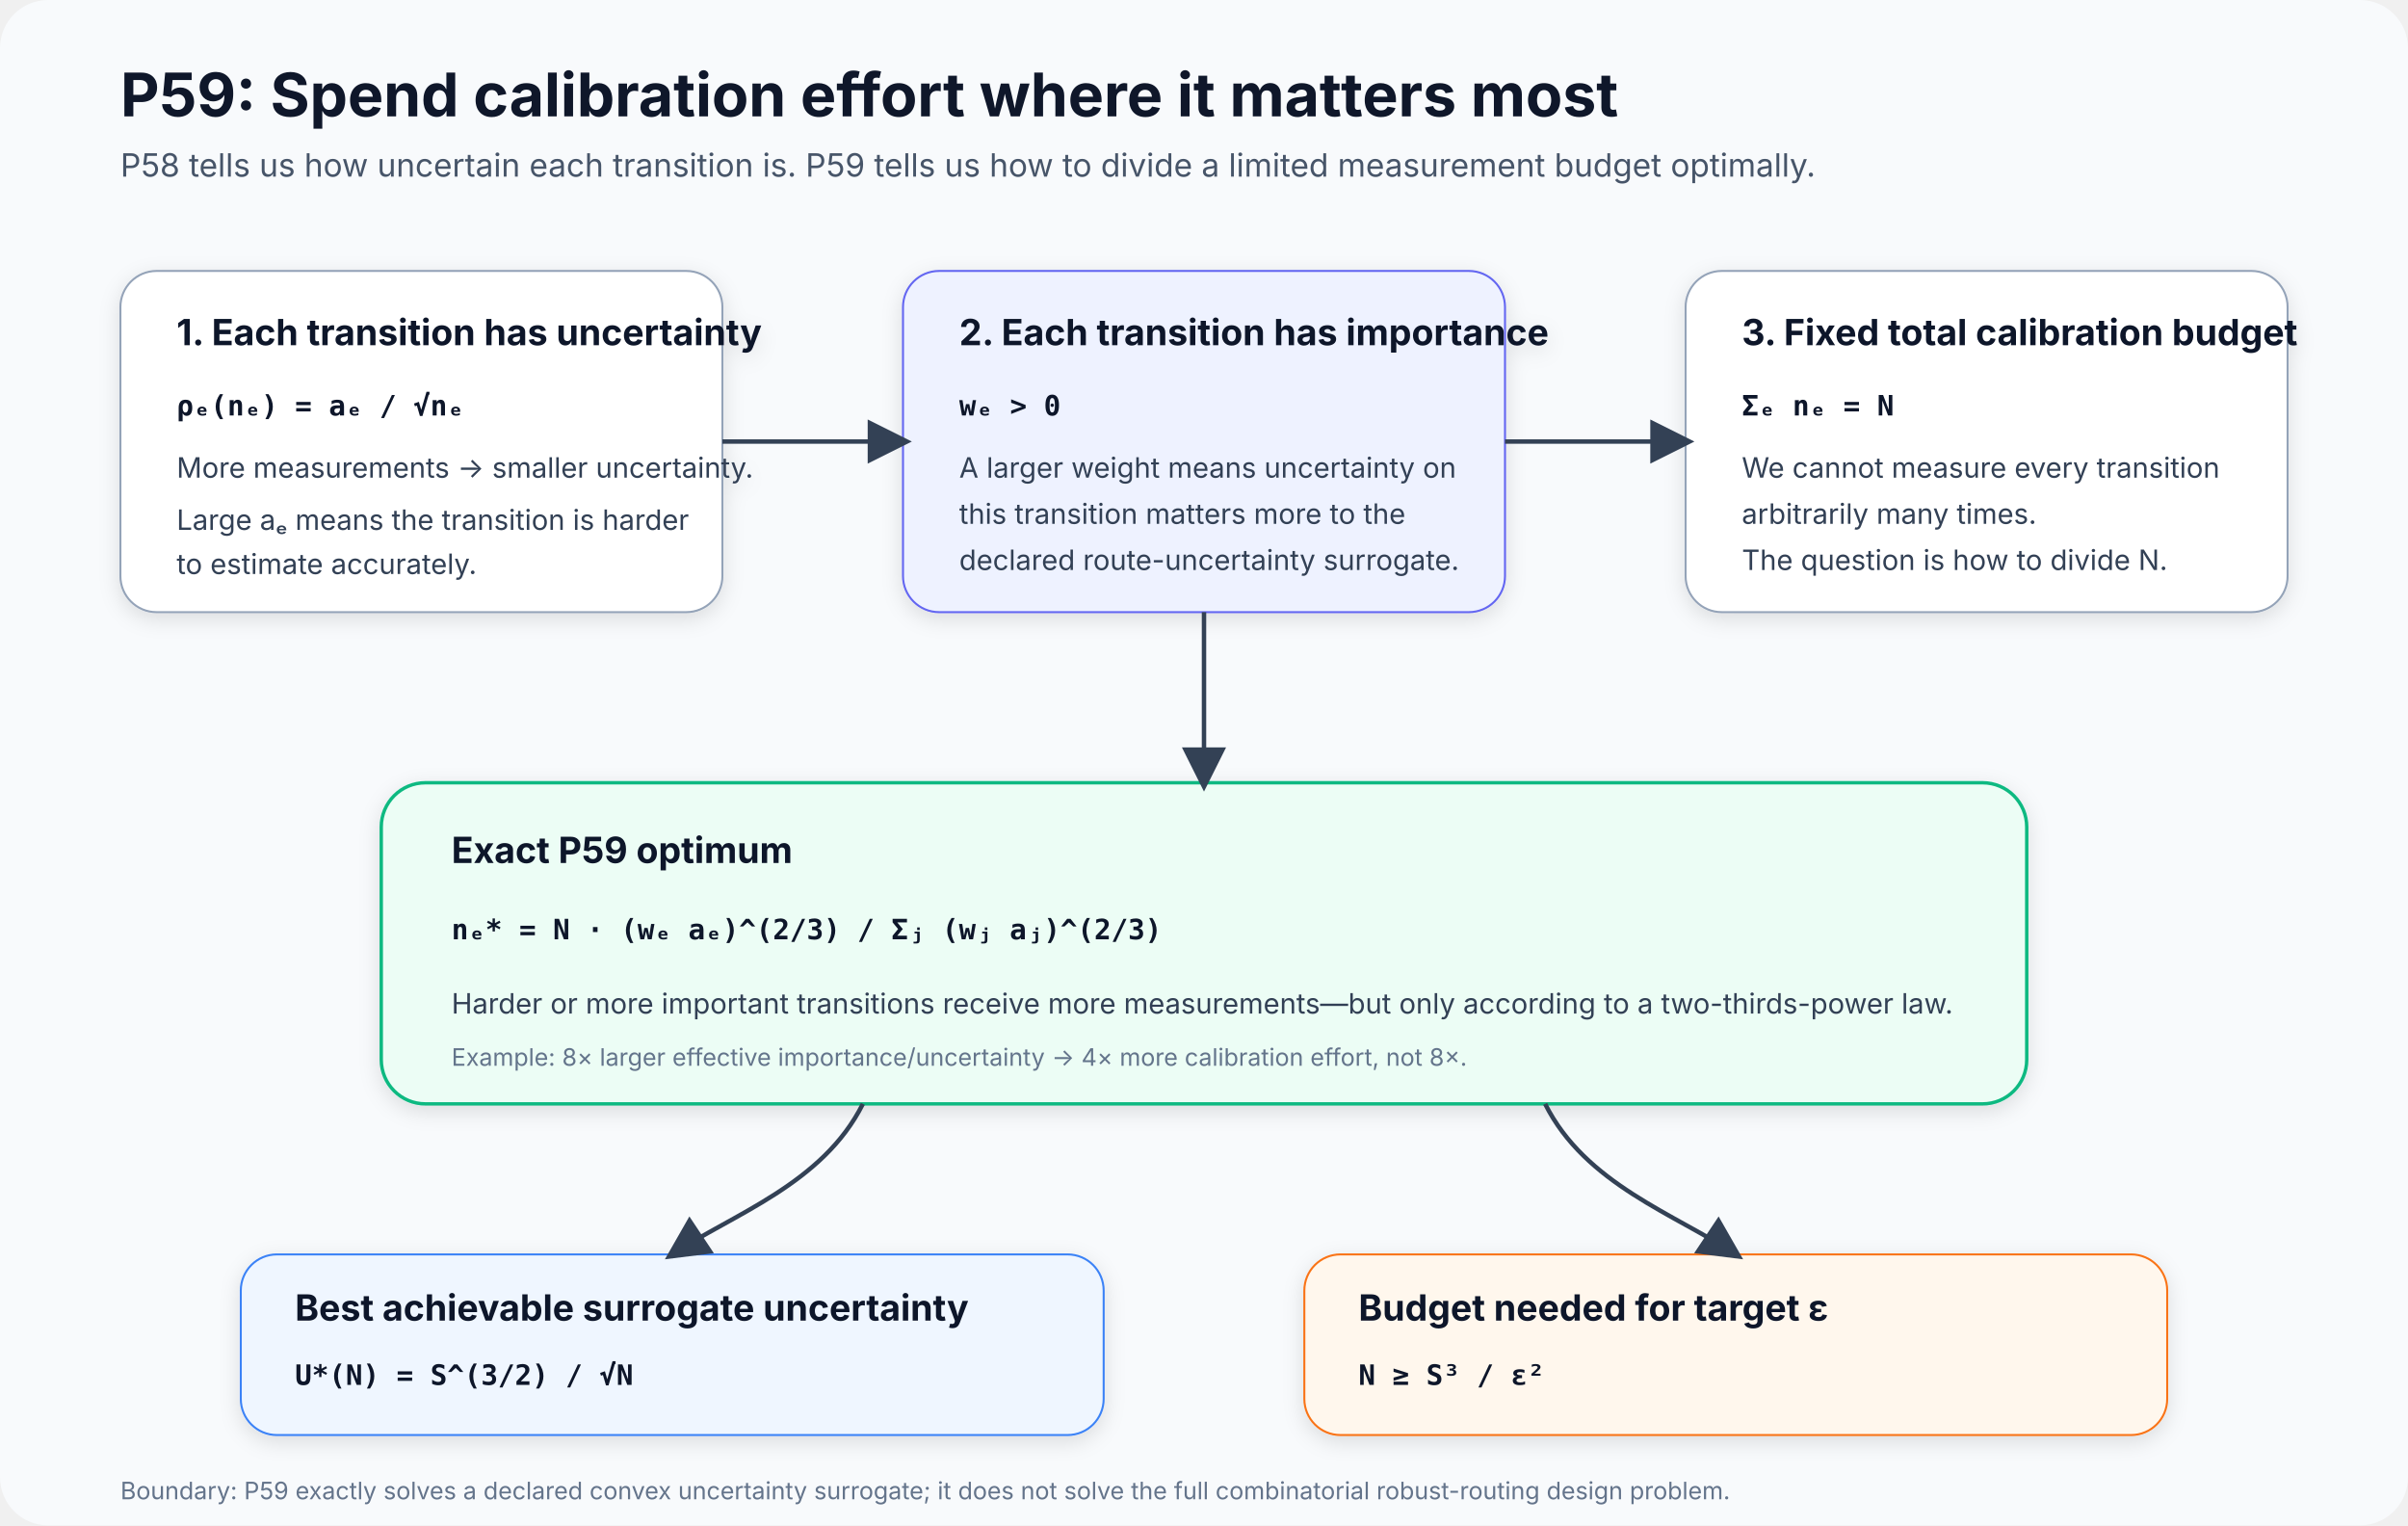
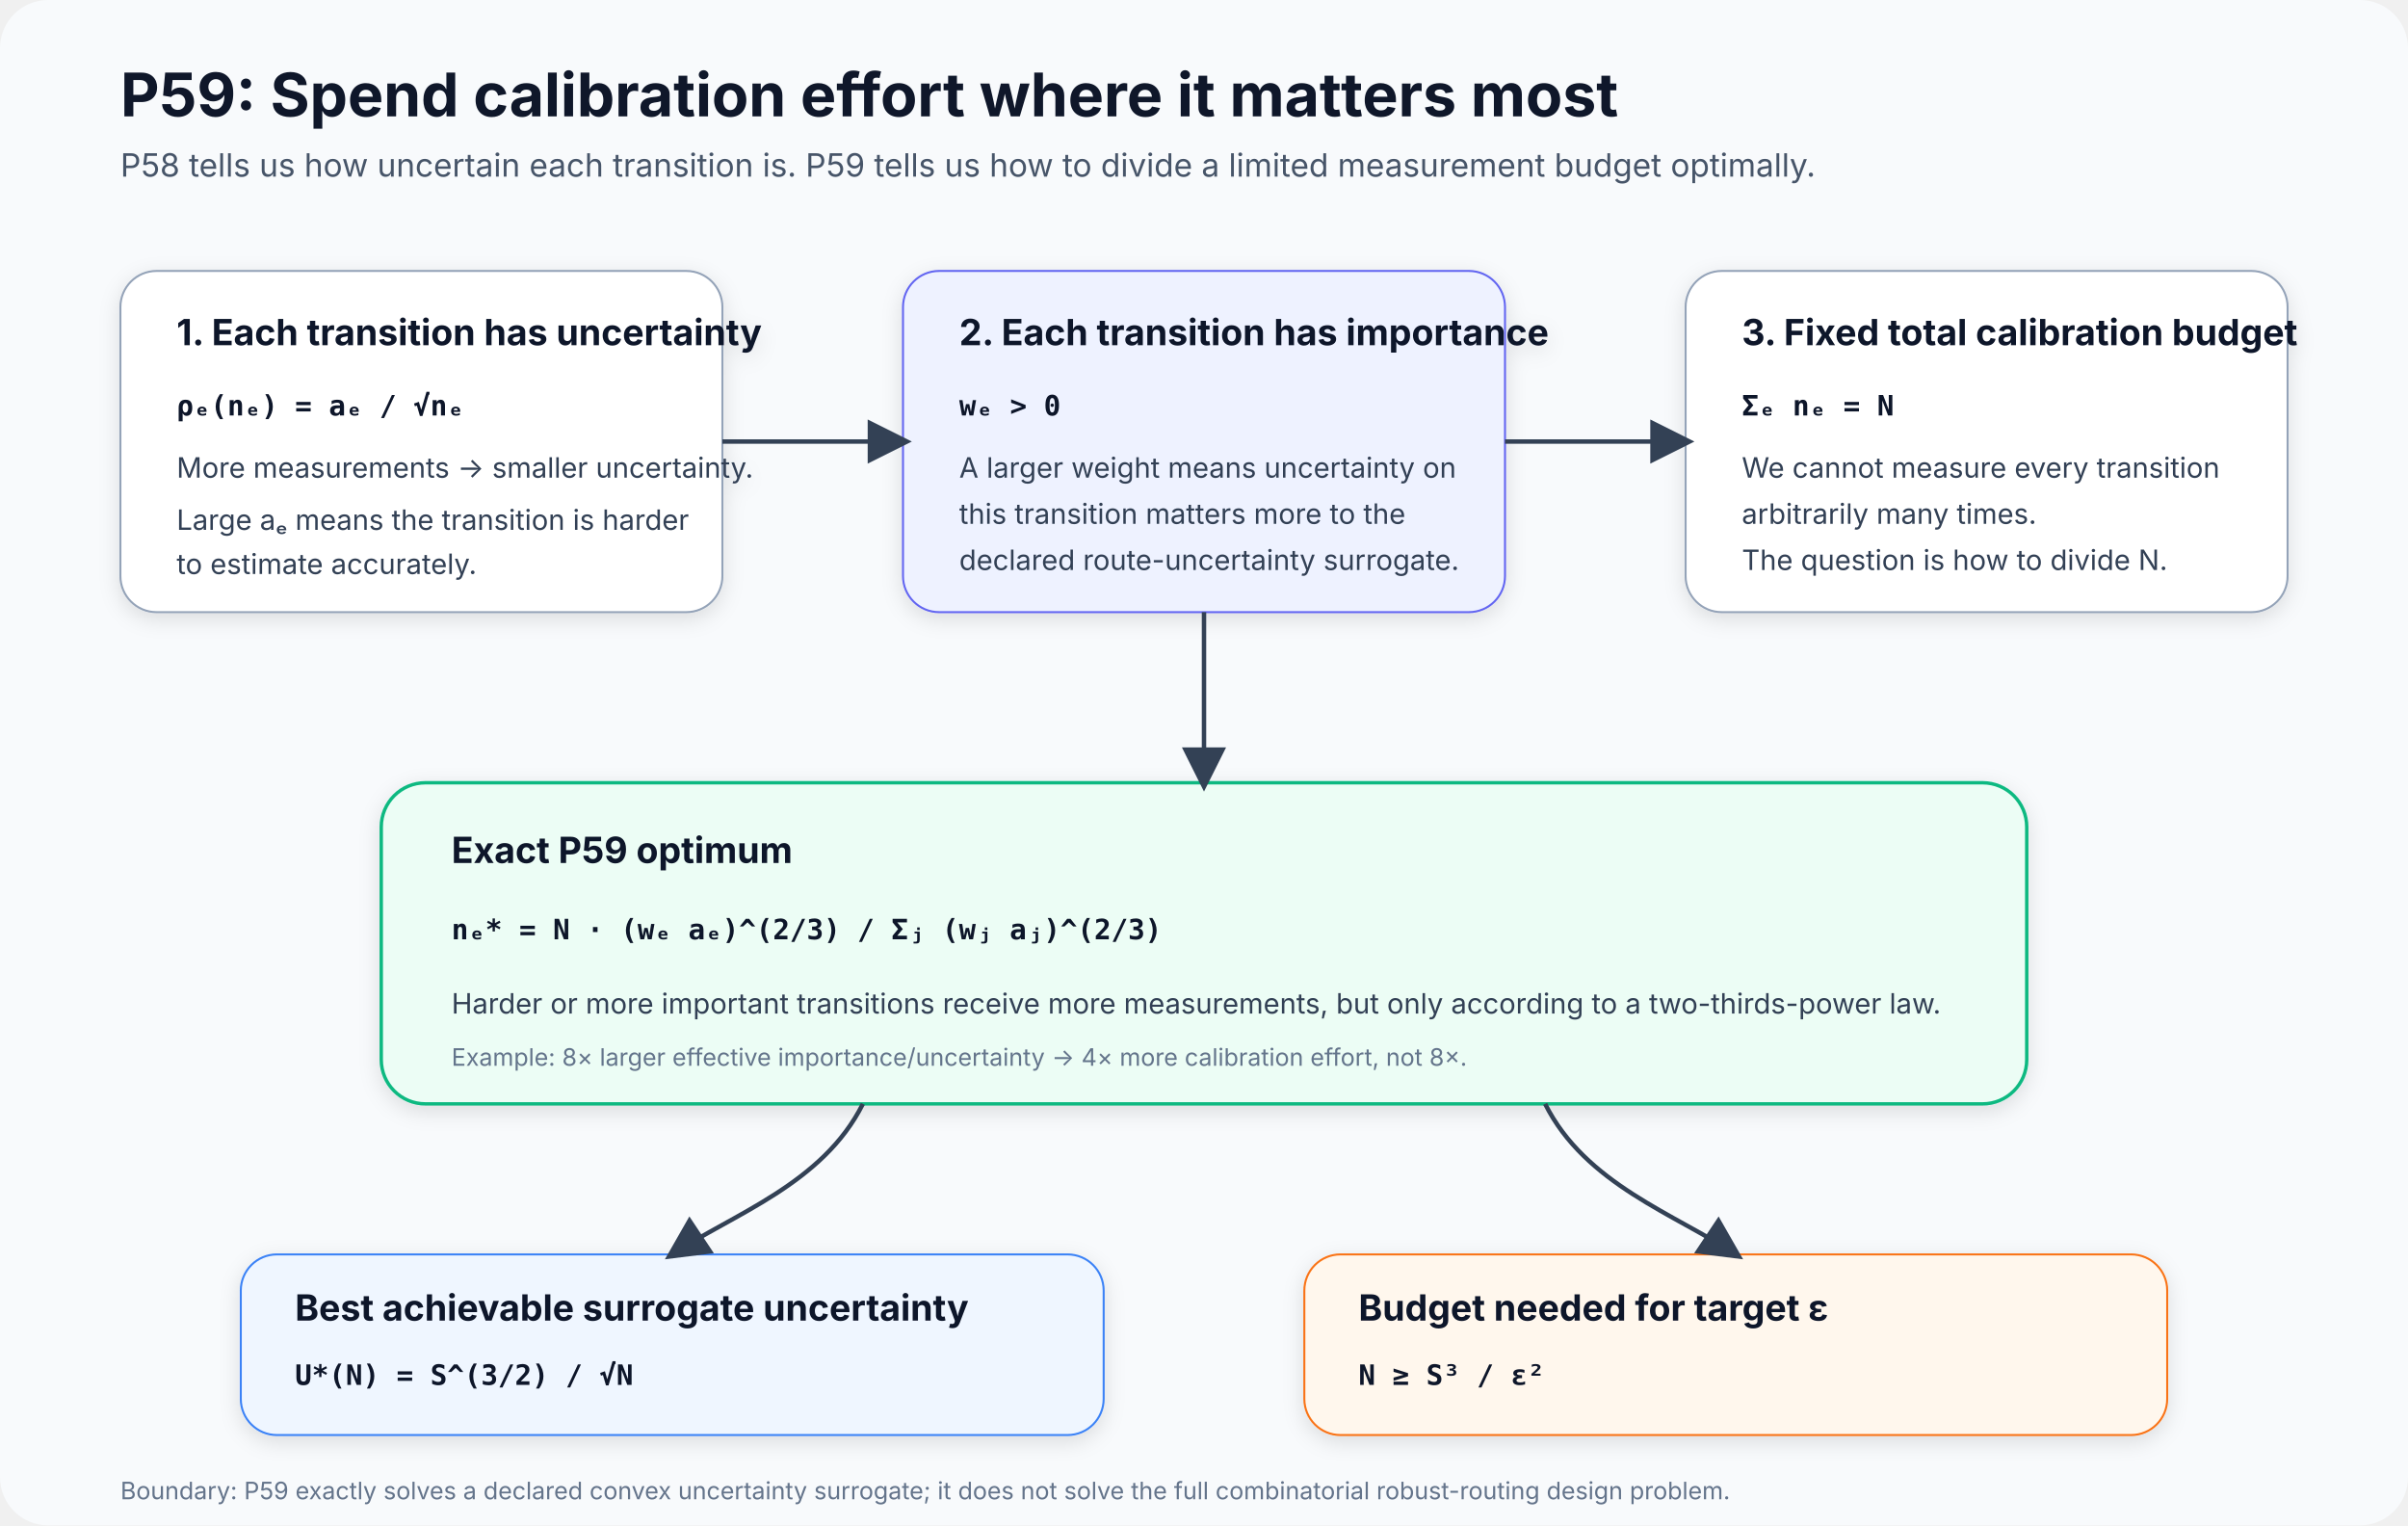
<svg xmlns="http://www.w3.org/2000/svg" width="1200" height="760" viewBox="0 0 1200 760" role="img" aria-labelledby="title desc">
  <defs>
    <marker id="arrow" markerWidth="10" markerHeight="10" refX="8" refY="5" orient="auto">
      <path d="M0 0 L10 5 L0 10 z" fill="#334155" />
    </marker>
    <filter id="shadow" x="-20%" y="-20%" width="140%" height="140%">
      <feDropShadow dx="0" dy="3" stdDeviation="5" flood-opacity="0.12" />
    </filter>
    <style>
      .h1{font:700 30px system-ui,-apple-system,"Segoe UI",sans-serif;fill:#0f172a}
      .sub{font:400 16px system-ui,-apple-system,"Segoe UI",sans-serif;fill:#475569}
      .bt{font:700 18px system-ui,-apple-system,"Segoe UI",sans-serif;fill:#0f172a}
      .tx{font:400 14px system-ui,-apple-system,"Segoe UI",sans-serif;fill:#334155}
      .math{font:600 14px ui-monospace,SFMono-Regular,Menlo,Consolas,monospace;fill:#0f172a}
      .small{font:400 12px system-ui,-apple-system,"Segoe UI",sans-serif;fill:#64748b}
      .arrow{fill:none;stroke:#334155;stroke-width:2.2;marker-end:url(#arrow)}
    </style>
  </defs>
  <rect width="1200" height="760" rx="24" fill="#f8fafc" />
  <text x="60" y="58" class="h1">P59: Spend calibration effort where it matters most</text>
  <text x="60" y="88" class="sub">P58 tells us how uncertain each transition is. P59 tells us how to divide a limited measurement budget optimally.</text>
  <g filter="url(#shadow)">
    <rect x="60" y="135" width="300" height="170" rx="18" fill="#ffffff" stroke="#94a3b8" />
    <text x="88" y="172" class="bt">1. Each transition has uncertainty</text>
    <text x="88" y="207" class="math">ρₑ(nₑ) = aₑ / √nₑ</text>
    <text x="88" y="238" class="tx">More measurements → smaller uncertainty.</text>
    <text x="88" y="264" class="tx">Large aₑ means the transition is harder</text>
    <text x="88" y="286" class="tx">to estimate accurately.</text>
  </g>
  <g filter="url(#shadow)">
    <rect x="450" y="135" width="300" height="170" rx="18" fill="#eef2ff" stroke="#6366f1" />
    <text x="478" y="172" class="bt">2. Each transition has importance</text>
    <text x="478" y="207" class="math">wₑ &gt; 0</text>
    <text x="478" y="238" class="tx">A larger weight means uncertainty on</text>
    <text x="478" y="261" class="tx">this transition matters more to the</text>
    <text x="478" y="284" class="tx">declared route-uncertainty surrogate.</text>
  </g>
  <g filter="url(#shadow)">
    <rect x="840" y="135" width="300" height="170" rx="18" fill="#ffffff" stroke="#94a3b8" />
    <text x="868" y="172" class="bt">3. Fixed total calibration budget</text>
    <text x="868" y="207" class="math">Σₑ nₑ = N</text>
    <text x="868" y="238" class="tx">We cannot measure every transition</text>
    <text x="868" y="261" class="tx">arbitrarily many times.</text>
    <text x="868" y="284" class="tx">The question is how to divide N.</text>
  </g>
  <path d="M360 220 L450 220" class="arrow" />
  <path d="M750 220 L840 220" class="arrow" />
  <g filter="url(#shadow)">
    <rect x="190" y="390" width="820" height="160" rx="22" fill="#ecfdf5" stroke="#10b981" stroke-width="1.7" />
    <text x="225" y="430" class="bt">Exact P59 optimum</text>
    <text x="225" y="468" class="math">nₑ* = N · (wₑ aₑ)^(2/3) / Σⱼ (wⱼ aⱼ)^(2/3)</text>
-     <text x="225" y="505" class="tx">Harder or more important transitions receive more measurements—but only according to a two-thirds-power law.</text>
+     <text x="225" y="505" class="tx">Harder or more important transitions receive more measurements, but only according to a two-thirds-power law.</text>
    <text x="225" y="531" class="small">Example: 8× larger effective importance/uncertainty → 4× more calibration effort, not 8×.</text>
  </g>
  <path d="M600 305 L600 390" class="arrow" />
  <g filter="url(#shadow)">
    <rect x="120" y="625" width="430" height="90" rx="18" fill="#eff6ff" stroke="#3b82f6" />
    <text x="147" y="658" class="bt">Best achievable surrogate uncertainty</text>
    <text x="147" y="690" class="math">U*(N) = S^(3/2) / √N</text>
  </g>
  <g filter="url(#shadow)">
    <rect x="650" y="625" width="430" height="90" rx="18" fill="#fff7ed" stroke="#f97316" />
    <text x="677" y="658" class="bt">Budget needed for target ε</text>
    <text x="677" y="690" class="math">N ≥ S³ / ε²</text>
  </g>
  <path d="M430 550 C410 590 365 605 335 625" class="arrow" />
  <path d="M770 550 C790 590 835 605 865 625" class="arrow" />
  <text x="60" y="747" class="small">Boundary: P59 exactly solves a declared convex uncertainty surrogate; it does not solve the full combinatorial robust-routing design problem.</text>
</svg>
